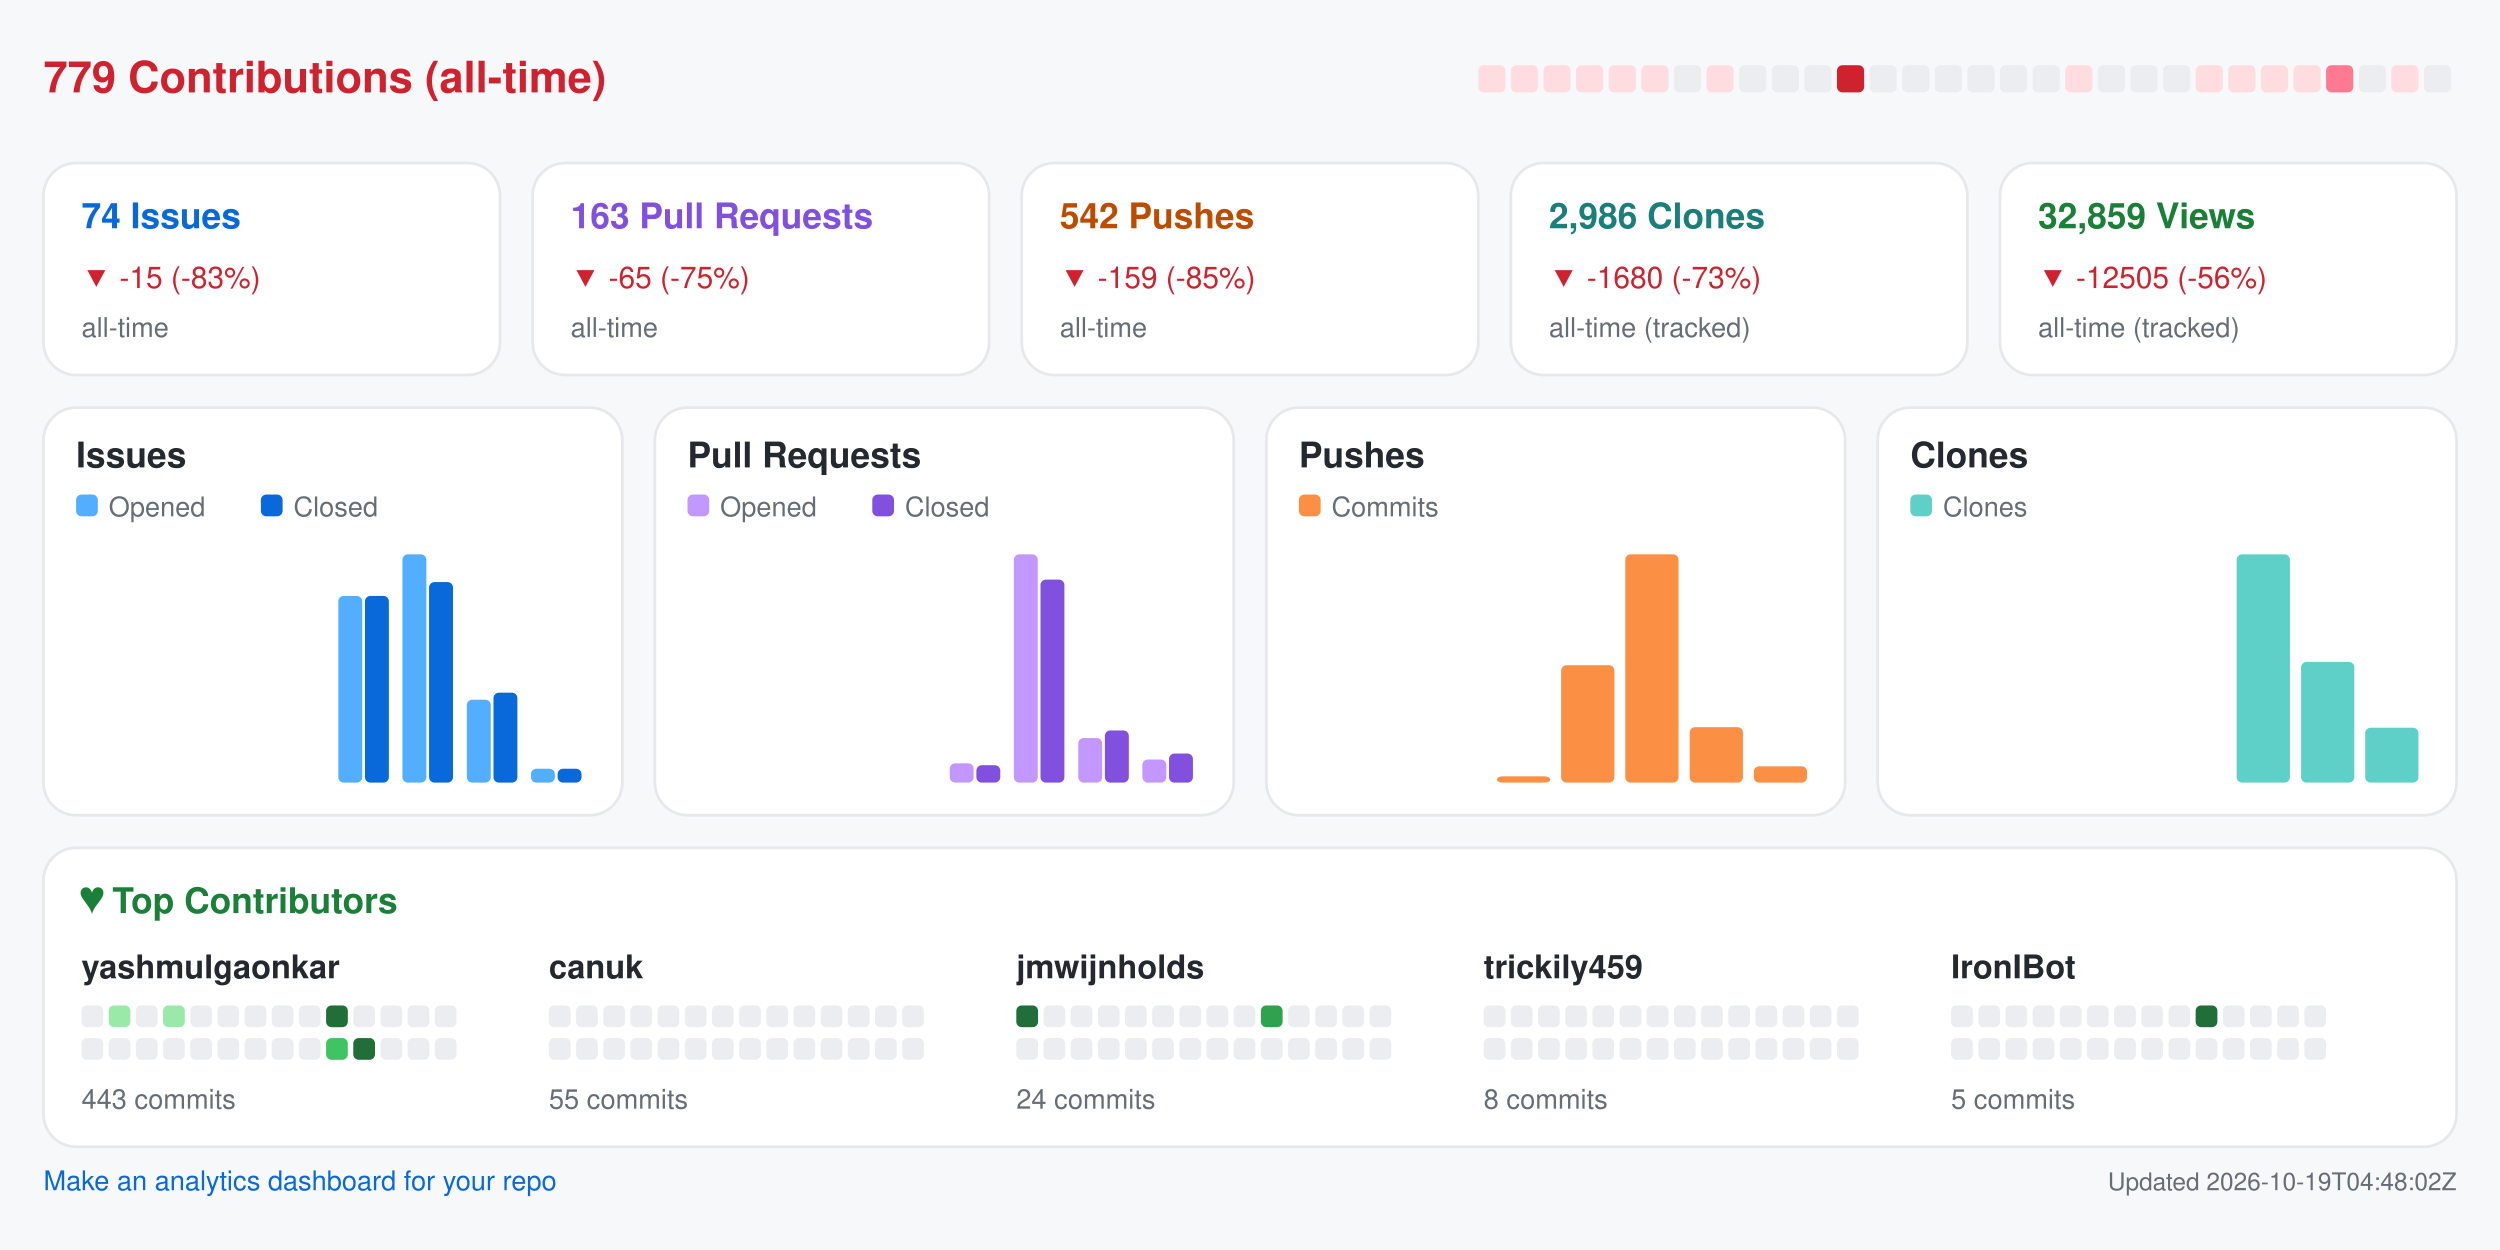
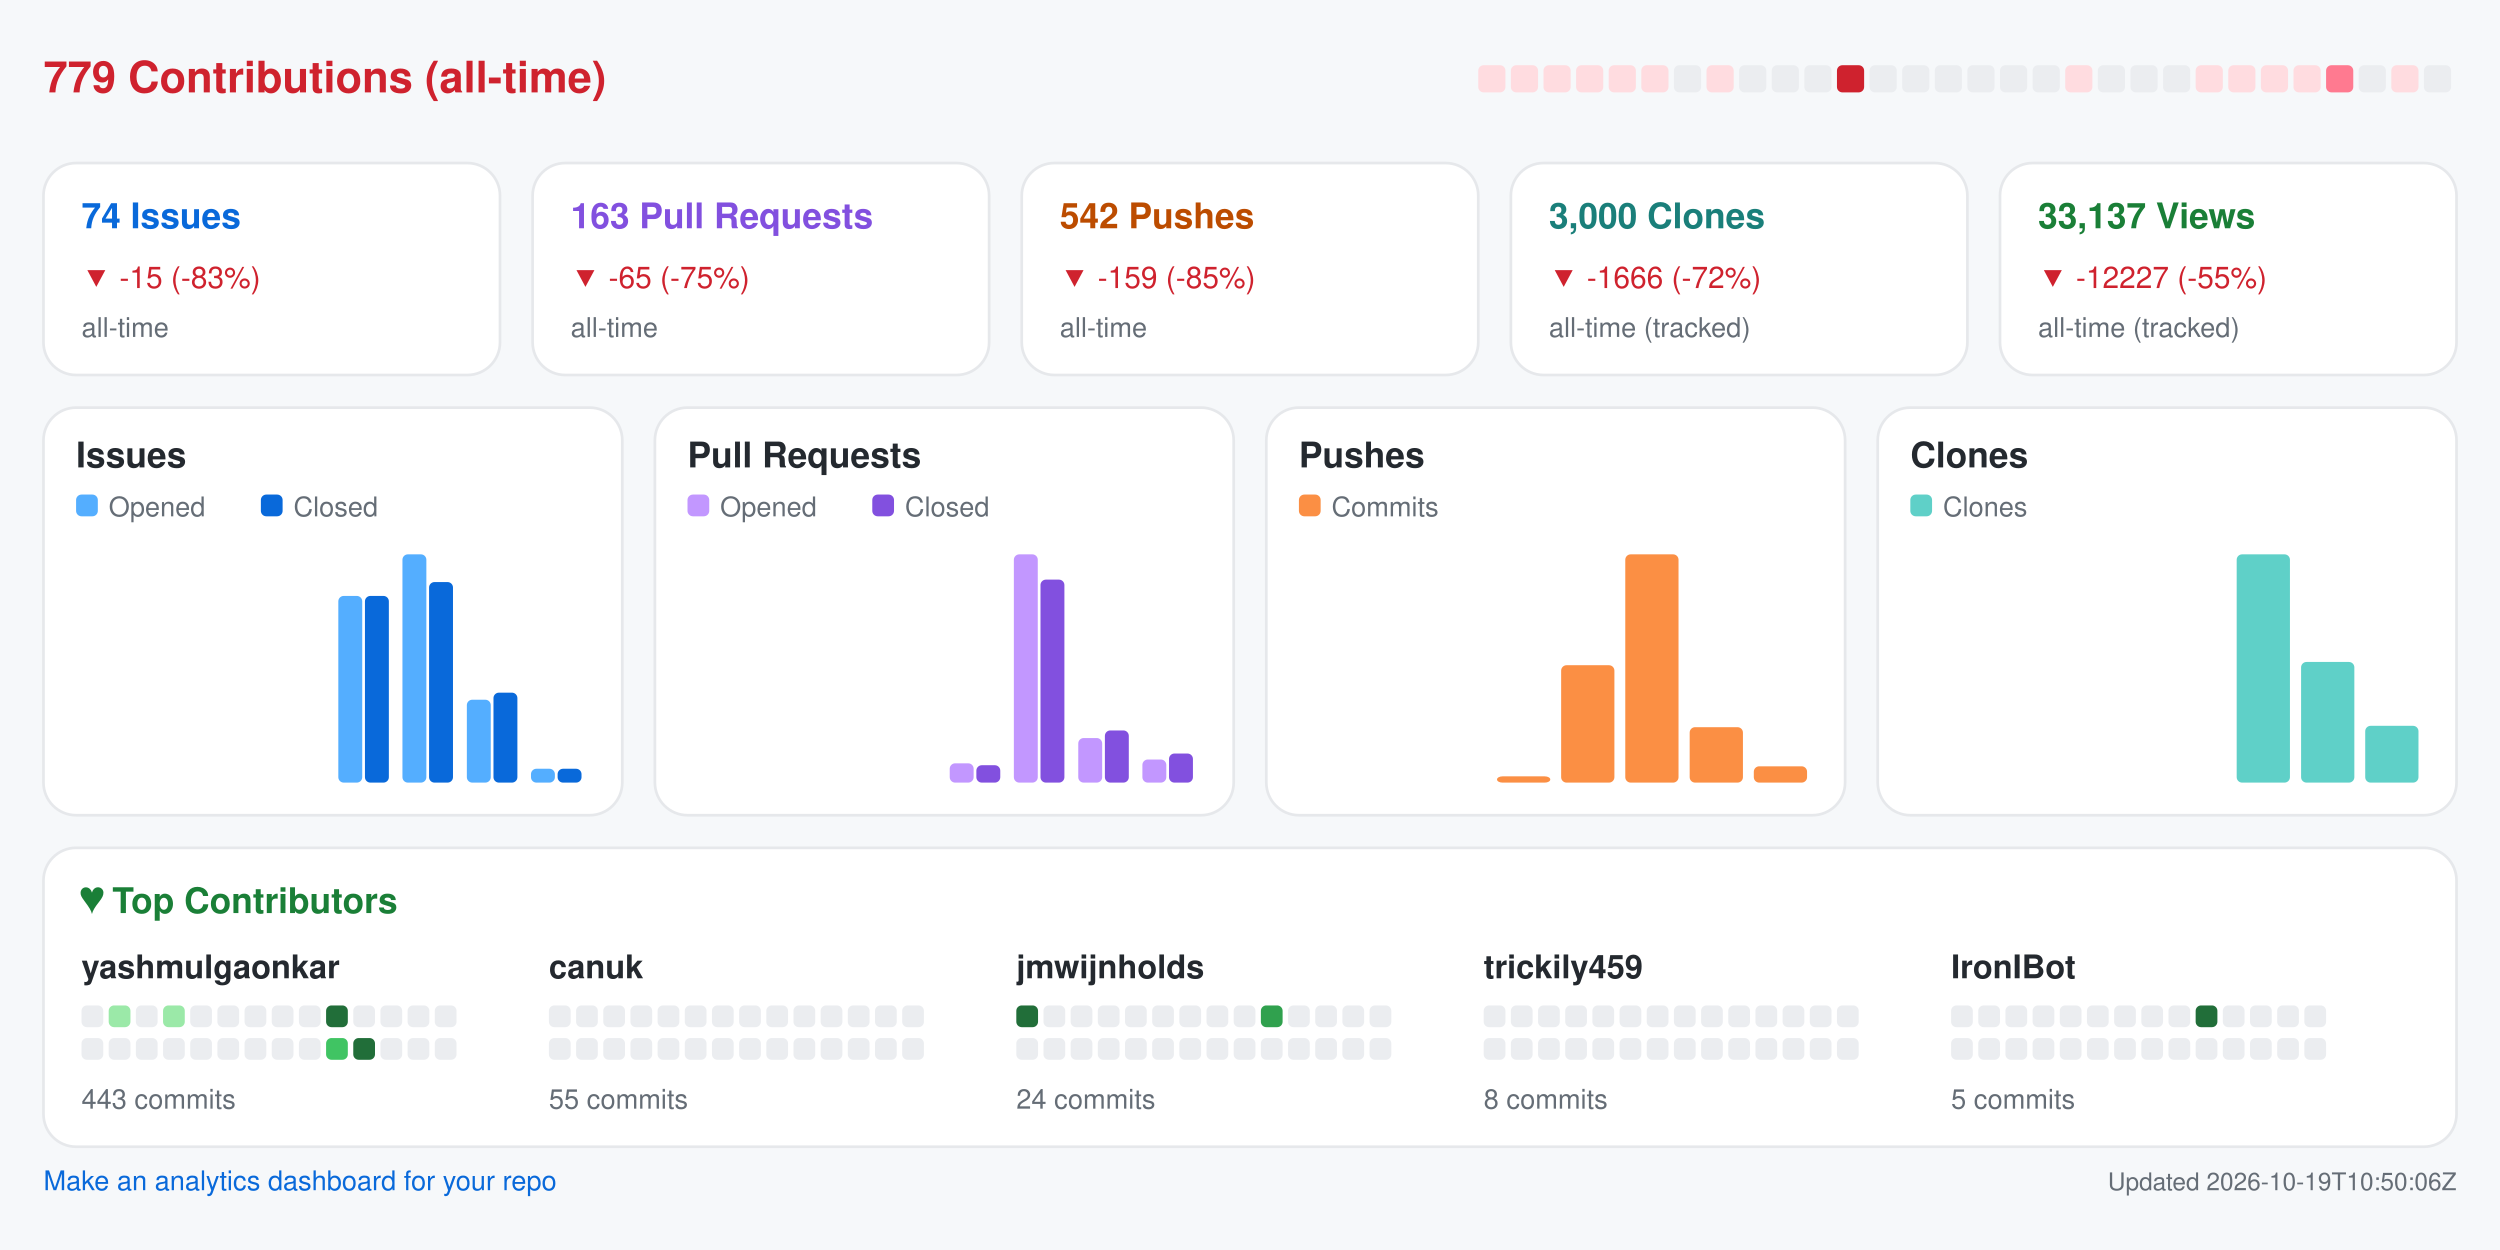
<svg xmlns="http://www.w3.org/2000/svg" width="920" height="460" viewBox="0 0 920 460" role="img" aria-label="Repository analytics for yashmulgaonkar/FlightScnr_Pi">
  <rect x="0.0" y="0.0" width="920.0" height="460.0" rx="0" fill="#f6f8fa" />
  <text x="16.0" y="34.0" fill="#cf222e" font-size="16" font-family="-apple-system,BlinkMacSystemFont,Segoe UI,Helvetica,Arial,sans-serif" font-weight="600" text-anchor="start">779 Contributions (all-time)</text>
  <rect x="544.0" y="24.0" width="10.0" height="10.0" rx="2" fill="#ffdce0" />
  <rect x="556.0" y="24.0" width="10.0" height="10.0" rx="2" fill="#ffdce0" />
  <rect x="568.0" y="24.0" width="10.0" height="10.0" rx="2" fill="#ffdce0" />
  <rect x="580.0" y="24.0" width="10.0" height="10.0" rx="2" fill="#ffdce0" />
  <rect x="592.0" y="24.0" width="10.0" height="10.0" rx="2" fill="#ffdce0" />
  <rect x="604.0" y="24.0" width="10.0" height="10.0" rx="2" fill="#ffdce0" />
  <rect x="616.0" y="24.0" width="10.0" height="10.0" rx="2" fill="#ebedf0" />
  <rect x="628.0" y="24.0" width="10.0" height="10.0" rx="2" fill="#ffdce0" />
  <rect x="640.0" y="24.0" width="10.0" height="10.0" rx="2" fill="#ebedf0" />
  <rect x="652.0" y="24.0" width="10.0" height="10.0" rx="2" fill="#ebedf0" />
  <rect x="664.0" y="24.0" width="10.0" height="10.0" rx="2" fill="#ebedf0" />
  <rect x="676.0" y="24.0" width="10.0" height="10.0" rx="2" fill="#cf222e" />
  <rect x="688.0" y="24.0" width="10.0" height="10.0" rx="2" fill="#ebedf0" />
  <rect x="700.0" y="24.0" width="10.0" height="10.0" rx="2" fill="#ebedf0" />
  <rect x="712.0" y="24.0" width="10.0" height="10.0" rx="2" fill="#ebedf0" />
  <rect x="724.0" y="24.0" width="10.0" height="10.0" rx="2" fill="#ebedf0" />
  <rect x="736.0" y="24.0" width="10.0" height="10.0" rx="2" fill="#ebedf0" />
  <rect x="748.0" y="24.0" width="10.0" height="10.0" rx="2" fill="#ebedf0" />
  <rect x="760.0" y="24.0" width="10.0" height="10.0" rx="2" fill="#ffdce0" />
  <rect x="772.0" y="24.0" width="10.0" height="10.0" rx="2" fill="#ebedf0" />
  <rect x="784.0" y="24.0" width="10.0" height="10.0" rx="2" fill="#ebedf0" />
  <rect x="796.0" y="24.0" width="10.0" height="10.0" rx="2" fill="#ebedf0" />
  <rect x="808.0" y="24.0" width="10.0" height="10.0" rx="2" fill="#ffdce0" />
  <rect x="820.0" y="24.0" width="10.0" height="10.0" rx="2" fill="#ffdce0" />
  <rect x="832.0" y="24.0" width="10.0" height="10.0" rx="2" fill="#ffdce0" />
  <rect x="844.0" y="24.0" width="10.0" height="10.0" rx="2" fill="#ffdce0" />
  <rect x="856.0" y="24.0" width="10.0" height="10.0" rx="2" fill="#ff7a90" />
  <rect x="868.0" y="24.0" width="10.0" height="10.0" rx="2" fill="#ebedf0" />
  <rect x="880.0" y="24.0" width="10.0" height="10.0" rx="2" fill="#ffdce0" />
  <rect x="892.0" y="24.0" width="10.0" height="10.0" rx="2" fill="#ebedf0" />
  <rect x="16.0" y="60.0" width="168.0" height="78.0" rx="12" fill="#ffffff" stroke="#e6e8eb" />
  <text x="30.0" y="84.0" fill="#0969da" font-size="13" font-family="-apple-system,BlinkMacSystemFont,Segoe UI,Helvetica,Arial,sans-serif" font-weight="600" text-anchor="start">74 Issues</text>
  <text x="30.0" y="106.0" fill="#cf222e" font-size="11" font-family="-apple-system,BlinkMacSystemFont,Segoe UI,Helvetica,Arial,sans-serif" font-weight="400" text-anchor="start">▼ -15 (-83%)</text>
  <text x="30.0" y="124.0" fill="#656d76" font-size="10" font-family="-apple-system,BlinkMacSystemFont,Segoe UI,Helvetica,Arial,sans-serif" font-weight="400" text-anchor="start">all-time</text>
  <rect x="196.0" y="60.0" width="168.0" height="78.0" rx="12" fill="#ffffff" stroke="#e6e8eb" />
  <text x="210.0" y="84.0" fill="#8250df" font-size="13" font-family="-apple-system,BlinkMacSystemFont,Segoe UI,Helvetica,Arial,sans-serif" font-weight="600" text-anchor="start">163 Pull Requests</text>
  <text x="210.0" y="106.0" fill="#cf222e" font-size="11" font-family="-apple-system,BlinkMacSystemFont,Segoe UI,Helvetica,Arial,sans-serif" font-weight="400" text-anchor="start">▼ -65 (-75%)</text>
  <text x="210.0" y="124.0" fill="#656d76" font-size="10" font-family="-apple-system,BlinkMacSystemFont,Segoe UI,Helvetica,Arial,sans-serif" font-weight="400" text-anchor="start">all-time</text>
  <rect x="376.0" y="60.0" width="168.0" height="78.0" rx="12" fill="#ffffff" stroke="#e6e8eb" />
  <text x="390.0" y="84.0" fill="#bc4c00" font-size="13" font-family="-apple-system,BlinkMacSystemFont,Segoe UI,Helvetica,Arial,sans-serif" font-weight="600" text-anchor="start">542 Pushes</text>
  <text x="390.0" y="106.0" fill="#cf222e" font-size="11" font-family="-apple-system,BlinkMacSystemFont,Segoe UI,Helvetica,Arial,sans-serif" font-weight="400" text-anchor="start">▼ -159 (-85%)</text>
  <text x="390.0" y="124.0" fill="#656d76" font-size="10" font-family="-apple-system,BlinkMacSystemFont,Segoe UI,Helvetica,Arial,sans-serif" font-weight="400" text-anchor="start">all-time</text>
  <rect x="556.0" y="60.0" width="168.0" height="78.0" rx="12" fill="#ffffff" stroke="#e6e8eb" />
-   <text x="570.0" y="84.0" fill="#1a7f7a" font-size="13" font-family="-apple-system,BlinkMacSystemFont,Segoe UI,Helvetica,Arial,sans-serif" font-weight="600" text-anchor="start">2,986 Clones</text>
-   <text x="570.0" y="106.0" fill="#cf222e" font-size="11" font-family="-apple-system,BlinkMacSystemFont,Segoe UI,Helvetica,Arial,sans-serif" font-weight="400" text-anchor="start">▼ -1680 (-73%)</text>
+   <text x="570.0" y="84.0" fill="#1a7f7a" font-size="13" font-family="-apple-system,BlinkMacSystemFont,Segoe UI,Helvetica,Arial,sans-serif" font-weight="600" text-anchor="start">3,000 Clones</text>
+   <text x="570.0" y="106.0" fill="#cf222e" font-size="11" font-family="-apple-system,BlinkMacSystemFont,Segoe UI,Helvetica,Arial,sans-serif" font-weight="400" text-anchor="start">▼ -1666 (-72%)</text>
  <text x="570.0" y="124.0" fill="#656d76" font-size="10" font-family="-apple-system,BlinkMacSystemFont,Segoe UI,Helvetica,Arial,sans-serif" font-weight="400" text-anchor="start">all-time (tracked)</text>
  <rect x="736.0" y="60.0" width="168.0" height="78.0" rx="12" fill="#ffffff" stroke="#e6e8eb" />
-   <text x="750.0" y="84.0" fill="#1a7f37" font-size="13" font-family="-apple-system,BlinkMacSystemFont,Segoe UI,Helvetica,Arial,sans-serif" font-weight="600" text-anchor="start">32,859 Views</text>
-   <text x="750.0" y="106.0" fill="#cf222e" font-size="11" font-family="-apple-system,BlinkMacSystemFont,Segoe UI,Helvetica,Arial,sans-serif" font-weight="400" text-anchor="start">▼ -12505 (-56%)</text>
+   <text x="750.0" y="84.0" fill="#1a7f37" font-size="13" font-family="-apple-system,BlinkMacSystemFont,Segoe UI,Helvetica,Arial,sans-serif" font-weight="600" text-anchor="start">33,137 Views</text>
+   <text x="750.0" y="106.0" fill="#cf222e" font-size="11" font-family="-apple-system,BlinkMacSystemFont,Segoe UI,Helvetica,Arial,sans-serif" font-weight="400" text-anchor="start">▼ -12227 (-55%)</text>
  <text x="750.0" y="124.0" fill="#656d76" font-size="10" font-family="-apple-system,BlinkMacSystemFont,Segoe UI,Helvetica,Arial,sans-serif" font-weight="400" text-anchor="start">all-time (tracked)</text>
  <rect x="16.0" y="150.0" width="213.0" height="150.0" rx="12" fill="#ffffff" stroke="#e6e8eb" />
  <text x="28.0" y="172.0" fill="#24292f" font-size="13" font-family="-apple-system,BlinkMacSystemFont,Segoe UI,Helvetica,Arial,sans-serif" font-weight="600" text-anchor="start">Issues</text>
  <rect x="28.0" y="182.0" width="8.0" height="8.0" rx="2" fill="#54aeff" />
  <text x="40.0" y="190.0" fill="#656d76" font-size="10" font-family="-apple-system,BlinkMacSystemFont,Segoe UI,Helvetica,Arial,sans-serif" font-weight="400" text-anchor="start">Opened</text>
  <rect x="96.0" y="182.0" width="8.0" height="8.0" rx="2" fill="#0969da" />
  <text x="108.0" y="190.0" fill="#656d76" font-size="10" font-family="-apple-system,BlinkMacSystemFont,Segoe UI,Helvetica,Arial,sans-serif" font-weight="400" text-anchor="start">Closed</text>
  <rect x="30.0" y="288.0" width="8.8" height="0.0" rx="2" fill="#54aeff" />
  <rect x="39.8" y="288.0" width="8.8" height="0.0" rx="2" fill="#0969da" />
  <rect x="53.6" y="288.0" width="8.8" height="0.0" rx="2" fill="#54aeff" />
  <rect x="63.4" y="288.0" width="8.8" height="0.0" rx="2" fill="#0969da" />
  <rect x="77.2" y="288.0" width="8.8" height="0.0" rx="2" fill="#54aeff" />
  <rect x="87.1" y="288.0" width="8.8" height="0.0" rx="2" fill="#0969da" />
  <rect x="100.9" y="288.0" width="8.8" height="0.0" rx="2" fill="#54aeff" />
  <rect x="110.7" y="288.0" width="8.8" height="0.0" rx="2" fill="#0969da" />
  <rect x="124.5" y="219.3" width="8.8" height="68.7" rx="2" fill="#54aeff" />
  <rect x="134.3" y="219.3" width="8.8" height="68.7" rx="2" fill="#0969da" />
  <rect x="148.1" y="204.0" width="8.8" height="84.0" rx="2" fill="#54aeff" />
  <rect x="157.9" y="214.2" width="8.8" height="73.8" rx="2" fill="#0969da" />
  <rect x="171.8" y="257.5" width="8.8" height="30.5" rx="2" fill="#54aeff" />
  <rect x="181.6" y="254.9" width="8.8" height="33.1" rx="2" fill="#0969da" />
  <rect x="195.4" y="282.9" width="8.8" height="5.1" rx="2" fill="#54aeff" />
  <rect x="205.2" y="282.9" width="8.8" height="5.1" rx="2" fill="#0969da" />
  <rect x="241.0" y="150.0" width="213.0" height="150.0" rx="12" fill="#ffffff" stroke="#e6e8eb" />
  <text x="253.0" y="172.0" fill="#24292f" font-size="13" font-family="-apple-system,BlinkMacSystemFont,Segoe UI,Helvetica,Arial,sans-serif" font-weight="600" text-anchor="start">Pull Requests</text>
  <rect x="253.0" y="182.0" width="8.0" height="8.0" rx="2" fill="#c297ff" />
  <text x="265.0" y="190.0" fill="#656d76" font-size="10" font-family="-apple-system,BlinkMacSystemFont,Segoe UI,Helvetica,Arial,sans-serif" font-weight="400" text-anchor="start">Opened</text>
  <rect x="321.0" y="182.0" width="8.0" height="8.0" rx="2" fill="#8250df" />
  <text x="333.0" y="190.0" fill="#656d76" font-size="10" font-family="-apple-system,BlinkMacSystemFont,Segoe UI,Helvetica,Arial,sans-serif" font-weight="400" text-anchor="start">Closed</text>
  <rect x="255.0" y="288.0" width="8.8" height="0.0" rx="2" fill="#c297ff" />
  <rect x="264.8" y="288.0" width="8.8" height="0.0" rx="2" fill="#8250df" />
  <rect x="278.6" y="288.0" width="8.8" height="0.0" rx="2" fill="#c297ff" />
  <rect x="288.4" y="288.0" width="8.8" height="0.0" rx="2" fill="#8250df" />
  <rect x="302.2" y="288.0" width="8.8" height="0.0" rx="2" fill="#c297ff" />
  <rect x="312.1" y="288.0" width="8.8" height="0.0" rx="2" fill="#8250df" />
  <rect x="325.9" y="288.0" width="8.8" height="0.0" rx="2" fill="#c297ff" />
  <rect x="335.7" y="288.0" width="8.8" height="0.0" rx="2" fill="#8250df" />
  <rect x="349.5" y="280.9" width="8.8" height="7.1" rx="2" fill="#c297ff" />
  <rect x="359.3" y="281.6" width="8.8" height="6.4" rx="2" fill="#8250df" />
  <rect x="373.1" y="204.0" width="8.8" height="84.0" rx="2" fill="#c297ff" />
  <rect x="382.9" y="213.3" width="8.8" height="74.7" rx="2" fill="#8250df" />
  <rect x="396.8" y="271.6" width="8.8" height="16.4" rx="2" fill="#c297ff" />
  <rect x="406.6" y="268.8" width="8.8" height="19.2" rx="2" fill="#8250df" />
  <rect x="420.4" y="279.5" width="8.8" height="8.5" rx="2" fill="#c297ff" />
  <rect x="430.2" y="277.3" width="8.8" height="10.7" rx="2" fill="#8250df" />
  <rect x="466.0" y="150.0" width="213.0" height="150.0" rx="12" fill="#ffffff" stroke="#e6e8eb" />
  <text x="478.0" y="172.0" fill="#24292f" font-size="13" font-family="-apple-system,BlinkMacSystemFont,Segoe UI,Helvetica,Arial,sans-serif" font-weight="600" text-anchor="start">Pushes</text>
  <rect x="478.0" y="182.0" width="8.0" height="8.0" rx="2" fill="#fb8f44" />
  <text x="490.0" y="190.0" fill="#656d76" font-size="10" font-family="-apple-system,BlinkMacSystemFont,Segoe UI,Helvetica,Arial,sans-serif" font-weight="400" text-anchor="start">Commits</text>
  <rect x="480.0" y="288.0" width="19.6" height="0.0" rx="2" fill="#fb8f44" />
  <rect x="503.6" y="288.0" width="19.6" height="0.0" rx="2" fill="#fb8f44" />
  <rect x="527.2" y="288.0" width="19.6" height="0.0" rx="2" fill="#fb8f44" />
  <rect x="550.9" y="285.7" width="19.6" height="2.3" rx="2" fill="#fb8f44" />
  <rect x="574.5" y="244.8" width="19.6" height="43.2" rx="2" fill="#fb8f44" />
  <rect x="598.1" y="204.0" width="19.6" height="84.0" rx="2" fill="#fb8f44" />
  <rect x="621.8" y="267.6" width="19.6" height="20.4" rx="2" fill="#fb8f44" />
  <rect x="645.4" y="282.0" width="19.6" height="6.0" rx="2" fill="#fb8f44" />
  <rect x="691.0" y="150.0" width="213.0" height="150.0" rx="12" fill="#ffffff" stroke="#e6e8eb" />
  <text x="703.0" y="172.0" fill="#24292f" font-size="13" font-family="-apple-system,BlinkMacSystemFont,Segoe UI,Helvetica,Arial,sans-serif" font-weight="600" text-anchor="start">Clones</text>
  <rect x="703.0" y="182.0" width="8.0" height="8.0" rx="2" fill="#5fd0c8" />
  <text x="715.0" y="190.0" fill="#656d76" font-size="10" font-family="-apple-system,BlinkMacSystemFont,Segoe UI,Helvetica,Arial,sans-serif" font-weight="400" text-anchor="start">Clones</text>
  <rect x="705.0" y="288.0" width="19.6" height="0.0" rx="2" fill="#5fd0c8" />
  <rect x="728.6" y="288.0" width="19.6" height="0.0" rx="2" fill="#5fd0c8" />
  <rect x="752.2" y="288.0" width="19.6" height="0.0" rx="2" fill="#5fd0c8" />
  <rect x="775.9" y="288.0" width="19.6" height="0.0" rx="2" fill="#5fd0c8" />
  <rect x="799.5" y="288.0" width="19.6" height="0.0" rx="2" fill="#5fd0c8" />
  <rect x="823.1" y="204.0" width="19.6" height="84.0" rx="2" fill="#5fd0c8" />
  <rect x="846.8" y="243.6" width="19.6" height="44.4" rx="2" fill="#5fd0c8" />
-   <rect x="870.4" y="267.8" width="19.6" height="20.2" rx="2" fill="#5fd0c8" />
+   <rect x="870.4" y="267.1" width="19.6" height="20.9" rx="2" fill="#5fd0c8" />
  <rect x="16.0" y="312.0" width="888.0" height="110.0" rx="12" fill="#ffffff" stroke="#e6e8eb" />
  <text x="30.0" y="336.0" fill="#1a7f37" font-size="13" font-family="-apple-system,BlinkMacSystemFont,Segoe UI,Helvetica,Arial,sans-serif" font-weight="600" text-anchor="start">♥  Top Contributors</text>
  <text x="30.0" y="360.0" fill="#24292f" font-size="12" font-family="-apple-system,BlinkMacSystemFont,Segoe UI,Helvetica,Arial,sans-serif" font-weight="600" text-anchor="start">yashmulgaonkar</text>
  <rect x="30.0" y="370.0" width="8.0" height="8.0" rx="2" fill="#ebedf0" />
  <rect x="40.0" y="370.0" width="8.0" height="8.0" rx="2" fill="#9be9a8" />
  <rect x="50.0" y="370.0" width="8.0" height="8.0" rx="2" fill="#ebedf0" />
  <rect x="60.0" y="370.0" width="8.0" height="8.0" rx="2" fill="#9be9a8" />
  <rect x="70.0" y="370.0" width="8.0" height="8.0" rx="2" fill="#ebedf0" />
  <rect x="80.0" y="370.0" width="8.0" height="8.0" rx="2" fill="#ebedf0" />
  <rect x="90.0" y="370.0" width="8.0" height="8.0" rx="2" fill="#ebedf0" />
  <rect x="100.0" y="370.0" width="8.0" height="8.0" rx="2" fill="#ebedf0" />
  <rect x="110.0" y="370.0" width="8.0" height="8.0" rx="2" fill="#ebedf0" />
  <rect x="120.0" y="370.0" width="8.0" height="8.0" rx="2" fill="#216e39" />
  <rect x="130.0" y="370.0" width="8.0" height="8.0" rx="2" fill="#ebedf0" />
  <rect x="140.0" y="370.0" width="8.0" height="8.0" rx="2" fill="#ebedf0" />
  <rect x="150.0" y="370.0" width="8.0" height="8.0" rx="2" fill="#ebedf0" />
  <rect x="160.0" y="370.0" width="8.0" height="8.0" rx="2" fill="#ebedf0" />
  <rect x="30.0" y="382.0" width="8.0" height="8.0" rx="2" fill="#ebedf0" />
  <rect x="40.0" y="382.0" width="8.0" height="8.0" rx="2" fill="#ebedf0" />
  <rect x="50.0" y="382.0" width="8.0" height="8.0" rx="2" fill="#ebedf0" />
  <rect x="60.0" y="382.0" width="8.0" height="8.0" rx="2" fill="#ebedf0" />
  <rect x="70.0" y="382.0" width="8.0" height="8.0" rx="2" fill="#ebedf0" />
  <rect x="80.0" y="382.0" width="8.0" height="8.0" rx="2" fill="#ebedf0" />
  <rect x="90.0" y="382.0" width="8.0" height="8.0" rx="2" fill="#ebedf0" />
  <rect x="100.0" y="382.0" width="8.0" height="8.0" rx="2" fill="#ebedf0" />
  <rect x="110.0" y="382.0" width="8.0" height="8.0" rx="2" fill="#ebedf0" />
  <rect x="120.0" y="382.0" width="8.0" height="8.0" rx="2" fill="#40c463" />
  <rect x="130.0" y="382.0" width="8.0" height="8.0" rx="2" fill="#216e39" />
  <rect x="140.0" y="382.0" width="8.0" height="8.0" rx="2" fill="#ebedf0" />
  <rect x="150.0" y="382.0" width="8.0" height="8.0" rx="2" fill="#ebedf0" />
  <rect x="160.0" y="382.0" width="8.0" height="8.0" rx="2" fill="#ebedf0" />
  <text x="30.0" y="408.0" fill="#656d76" font-size="10" font-family="-apple-system,BlinkMacSystemFont,Segoe UI,Helvetica,Arial,sans-serif" font-weight="400" text-anchor="start">443 commits</text>
  <text x="202.0" y="360.0" fill="#24292f" font-size="12" font-family="-apple-system,BlinkMacSystemFont,Segoe UI,Helvetica,Arial,sans-serif" font-weight="600" text-anchor="start">canuk</text>
  <rect x="202.0" y="370.0" width="8.0" height="8.0" rx="2" fill="#ebedf0" />
  <rect x="212.0" y="370.0" width="8.0" height="8.0" rx="2" fill="#ebedf0" />
  <rect x="222.0" y="370.0" width="8.0" height="8.0" rx="2" fill="#ebedf0" />
  <rect x="232.0" y="370.0" width="8.0" height="8.0" rx="2" fill="#ebedf0" />
  <rect x="242.0" y="370.0" width="8.0" height="8.0" rx="2" fill="#ebedf0" />
  <rect x="252.0" y="370.0" width="8.0" height="8.0" rx="2" fill="#ebedf0" />
  <rect x="262.0" y="370.0" width="8.0" height="8.0" rx="2" fill="#ebedf0" />
  <rect x="272.0" y="370.0" width="8.0" height="8.0" rx="2" fill="#ebedf0" />
  <rect x="282.0" y="370.0" width="8.0" height="8.0" rx="2" fill="#ebedf0" />
  <rect x="292.0" y="370.0" width="8.0" height="8.0" rx="2" fill="#ebedf0" />
  <rect x="302.0" y="370.0" width="8.0" height="8.0" rx="2" fill="#ebedf0" />
  <rect x="312.0" y="370.0" width="8.0" height="8.0" rx="2" fill="#ebedf0" />
  <rect x="322.0" y="370.0" width="8.0" height="8.0" rx="2" fill="#ebedf0" />
  <rect x="332.0" y="370.0" width="8.0" height="8.0" rx="2" fill="#ebedf0" />
  <rect x="202.0" y="382.0" width="8.0" height="8.0" rx="2" fill="#ebedf0" />
  <rect x="212.0" y="382.0" width="8.0" height="8.0" rx="2" fill="#ebedf0" />
  <rect x="222.0" y="382.0" width="8.0" height="8.0" rx="2" fill="#ebedf0" />
  <rect x="232.0" y="382.0" width="8.0" height="8.0" rx="2" fill="#ebedf0" />
  <rect x="242.0" y="382.0" width="8.0" height="8.0" rx="2" fill="#ebedf0" />
  <rect x="252.0" y="382.0" width="8.0" height="8.0" rx="2" fill="#ebedf0" />
  <rect x="262.0" y="382.0" width="8.0" height="8.0" rx="2" fill="#ebedf0" />
  <rect x="272.0" y="382.0" width="8.0" height="8.0" rx="2" fill="#ebedf0" />
  <rect x="282.0" y="382.0" width="8.0" height="8.0" rx="2" fill="#ebedf0" />
  <rect x="292.0" y="382.0" width="8.0" height="8.0" rx="2" fill="#ebedf0" />
  <rect x="302.0" y="382.0" width="8.0" height="8.0" rx="2" fill="#ebedf0" />
  <rect x="312.0" y="382.0" width="8.0" height="8.0" rx="2" fill="#ebedf0" />
  <rect x="322.0" y="382.0" width="8.0" height="8.0" rx="2" fill="#ebedf0" />
  <rect x="332.0" y="382.0" width="8.0" height="8.0" rx="2" fill="#ebedf0" />
  <text x="202.0" y="408.0" fill="#656d76" font-size="10" font-family="-apple-system,BlinkMacSystemFont,Segoe UI,Helvetica,Arial,sans-serif" font-weight="400" text-anchor="start">55 commits</text>
  <text x="374.0" y="360.0" fill="#24292f" font-size="12" font-family="-apple-system,BlinkMacSystemFont,Segoe UI,Helvetica,Arial,sans-serif" font-weight="600" text-anchor="start">jmwijnholds</text>
  <rect x="374.0" y="370.0" width="8.0" height="8.0" rx="2" fill="#216e39" />
  <rect x="384.0" y="370.0" width="8.0" height="8.0" rx="2" fill="#ebedf0" />
  <rect x="394.0" y="370.0" width="8.0" height="8.0" rx="2" fill="#ebedf0" />
  <rect x="404.0" y="370.0" width="8.0" height="8.0" rx="2" fill="#ebedf0" />
  <rect x="414.0" y="370.0" width="8.0" height="8.0" rx="2" fill="#ebedf0" />
  <rect x="424.0" y="370.0" width="8.0" height="8.0" rx="2" fill="#ebedf0" />
  <rect x="434.0" y="370.0" width="8.0" height="8.0" rx="2" fill="#ebedf0" />
  <rect x="444.0" y="370.0" width="8.0" height="8.0" rx="2" fill="#ebedf0" />
  <rect x="454.0" y="370.0" width="8.0" height="8.0" rx="2" fill="#ebedf0" />
  <rect x="464.0" y="370.0" width="8.0" height="8.0" rx="2" fill="#30a14e" />
  <rect x="474.0" y="370.0" width="8.0" height="8.0" rx="2" fill="#ebedf0" />
  <rect x="484.0" y="370.0" width="8.0" height="8.0" rx="2" fill="#ebedf0" />
  <rect x="494.0" y="370.0" width="8.0" height="8.0" rx="2" fill="#ebedf0" />
  <rect x="504.0" y="370.0" width="8.0" height="8.0" rx="2" fill="#ebedf0" />
  <rect x="374.0" y="382.0" width="8.0" height="8.0" rx="2" fill="#ebedf0" />
  <rect x="384.0" y="382.0" width="8.0" height="8.0" rx="2" fill="#ebedf0" />
  <rect x="394.0" y="382.0" width="8.0" height="8.0" rx="2" fill="#ebedf0" />
  <rect x="404.0" y="382.0" width="8.0" height="8.0" rx="2" fill="#ebedf0" />
  <rect x="414.0" y="382.0" width="8.0" height="8.0" rx="2" fill="#ebedf0" />
  <rect x="424.0" y="382.0" width="8.0" height="8.0" rx="2" fill="#ebedf0" />
  <rect x="434.0" y="382.0" width="8.0" height="8.0" rx="2" fill="#ebedf0" />
  <rect x="444.0" y="382.0" width="8.0" height="8.0" rx="2" fill="#ebedf0" />
  <rect x="454.0" y="382.0" width="8.0" height="8.0" rx="2" fill="#ebedf0" />
  <rect x="464.0" y="382.0" width="8.0" height="8.0" rx="2" fill="#ebedf0" />
  <rect x="474.0" y="382.0" width="8.0" height="8.0" rx="2" fill="#ebedf0" />
  <rect x="484.0" y="382.0" width="8.0" height="8.0" rx="2" fill="#ebedf0" />
  <rect x="494.0" y="382.0" width="8.0" height="8.0" rx="2" fill="#ebedf0" />
  <rect x="504.0" y="382.0" width="8.0" height="8.0" rx="2" fill="#ebedf0" />
  <text x="374.0" y="408.0" fill="#656d76" font-size="10" font-family="-apple-system,BlinkMacSystemFont,Segoe UI,Helvetica,Arial,sans-serif" font-weight="400" text-anchor="start">24 commits</text>
  <text x="546.0" y="360.0" fill="#24292f" font-size="12" font-family="-apple-system,BlinkMacSystemFont,Segoe UI,Helvetica,Arial,sans-serif" font-weight="600" text-anchor="start">trickily459</text>
  <rect x="546.0" y="370.0" width="8.0" height="8.0" rx="2" fill="#ebedf0" />
  <rect x="556.0" y="370.0" width="8.0" height="8.0" rx="2" fill="#ebedf0" />
  <rect x="566.0" y="370.0" width="8.0" height="8.0" rx="2" fill="#ebedf0" />
  <rect x="576.0" y="370.0" width="8.0" height="8.0" rx="2" fill="#ebedf0" />
  <rect x="586.0" y="370.0" width="8.0" height="8.0" rx="2" fill="#ebedf0" />
  <rect x="596.0" y="370.0" width="8.0" height="8.0" rx="2" fill="#ebedf0" />
  <rect x="606.0" y="370.0" width="8.0" height="8.0" rx="2" fill="#ebedf0" />
  <rect x="616.0" y="370.0" width="8.0" height="8.0" rx="2" fill="#ebedf0" />
  <rect x="626.0" y="370.0" width="8.0" height="8.0" rx="2" fill="#ebedf0" />
  <rect x="636.0" y="370.0" width="8.0" height="8.0" rx="2" fill="#ebedf0" />
  <rect x="646.0" y="370.0" width="8.0" height="8.0" rx="2" fill="#ebedf0" />
  <rect x="656.0" y="370.0" width="8.0" height="8.0" rx="2" fill="#ebedf0" />
  <rect x="666.0" y="370.0" width="8.0" height="8.0" rx="2" fill="#ebedf0" />
  <rect x="676.0" y="370.0" width="8.0" height="8.0" rx="2" fill="#ebedf0" />
  <rect x="546.0" y="382.0" width="8.0" height="8.0" rx="2" fill="#ebedf0" />
  <rect x="556.0" y="382.0" width="8.0" height="8.0" rx="2" fill="#ebedf0" />
  <rect x="566.0" y="382.0" width="8.0" height="8.0" rx="2" fill="#ebedf0" />
  <rect x="576.0" y="382.0" width="8.0" height="8.0" rx="2" fill="#ebedf0" />
  <rect x="586.0" y="382.0" width="8.0" height="8.0" rx="2" fill="#ebedf0" />
  <rect x="596.0" y="382.0" width="8.0" height="8.0" rx="2" fill="#ebedf0" />
  <rect x="606.0" y="382.0" width="8.0" height="8.0" rx="2" fill="#ebedf0" />
  <rect x="616.0" y="382.0" width="8.0" height="8.0" rx="2" fill="#ebedf0" />
  <rect x="626.0" y="382.0" width="8.0" height="8.0" rx="2" fill="#ebedf0" />
  <rect x="636.0" y="382.0" width="8.0" height="8.0" rx="2" fill="#ebedf0" />
  <rect x="646.0" y="382.0" width="8.0" height="8.0" rx="2" fill="#ebedf0" />
  <rect x="656.0" y="382.0" width="8.0" height="8.0" rx="2" fill="#ebedf0" />
  <rect x="666.0" y="382.0" width="8.0" height="8.0" rx="2" fill="#ebedf0" />
  <rect x="676.0" y="382.0" width="8.0" height="8.0" rx="2" fill="#ebedf0" />
  <text x="546.0" y="408.0" fill="#656d76" font-size="10" font-family="-apple-system,BlinkMacSystemFont,Segoe UI,Helvetica,Arial,sans-serif" font-weight="400" text-anchor="start">8 commits</text>
  <text x="718.0" y="360.0" fill="#24292f" font-size="12" font-family="-apple-system,BlinkMacSystemFont,Segoe UI,Helvetica,Arial,sans-serif" font-weight="600" text-anchor="start">IronIBot</text>
  <rect x="718.0" y="370.0" width="8.0" height="8.0" rx="2" fill="#ebedf0" />
  <rect x="728.0" y="370.0" width="8.0" height="8.0" rx="2" fill="#ebedf0" />
  <rect x="738.0" y="370.0" width="8.0" height="8.0" rx="2" fill="#ebedf0" />
  <rect x="748.0" y="370.0" width="8.0" height="8.0" rx="2" fill="#ebedf0" />
  <rect x="758.0" y="370.0" width="8.0" height="8.0" rx="2" fill="#ebedf0" />
  <rect x="768.0" y="370.0" width="8.0" height="8.0" rx="2" fill="#ebedf0" />
  <rect x="778.0" y="370.0" width="8.0" height="8.0" rx="2" fill="#ebedf0" />
  <rect x="788.0" y="370.0" width="8.0" height="8.0" rx="2" fill="#ebedf0" />
  <rect x="798.0" y="370.0" width="8.0" height="8.0" rx="2" fill="#ebedf0" />
  <rect x="808.0" y="370.0" width="8.0" height="8.0" rx="2" fill="#216e39" />
  <rect x="818.0" y="370.0" width="8.0" height="8.0" rx="2" fill="#ebedf0" />
  <rect x="828.0" y="370.0" width="8.0" height="8.0" rx="2" fill="#ebedf0" />
  <rect x="838.0" y="370.0" width="8.0" height="8.0" rx="2" fill="#ebedf0" />
  <rect x="848.0" y="370.0" width="8.0" height="8.0" rx="2" fill="#ebedf0" />
  <rect x="718.0" y="382.0" width="8.0" height="8.0" rx="2" fill="#ebedf0" />
  <rect x="728.0" y="382.0" width="8.0" height="8.0" rx="2" fill="#ebedf0" />
  <rect x="738.0" y="382.0" width="8.0" height="8.0" rx="2" fill="#ebedf0" />
  <rect x="748.0" y="382.0" width="8.0" height="8.0" rx="2" fill="#ebedf0" />
  <rect x="758.0" y="382.0" width="8.0" height="8.0" rx="2" fill="#ebedf0" />
  <rect x="768.0" y="382.0" width="8.0" height="8.0" rx="2" fill="#ebedf0" />
  <rect x="778.0" y="382.0" width="8.0" height="8.0" rx="2" fill="#ebedf0" />
  <rect x="788.0" y="382.0" width="8.0" height="8.0" rx="2" fill="#ebedf0" />
  <rect x="798.0" y="382.0" width="8.0" height="8.0" rx="2" fill="#ebedf0" />
  <rect x="808.0" y="382.0" width="8.0" height="8.0" rx="2" fill="#ebedf0" />
  <rect x="818.0" y="382.0" width="8.0" height="8.0" rx="2" fill="#ebedf0" />
  <rect x="828.0" y="382.0" width="8.0" height="8.0" rx="2" fill="#ebedf0" />
  <rect x="838.0" y="382.0" width="8.0" height="8.0" rx="2" fill="#ebedf0" />
  <rect x="848.0" y="382.0" width="8.0" height="8.0" rx="2" fill="#ebedf0" />
  <text x="718.0" y="408.0" fill="#656d76" font-size="10" font-family="-apple-system,BlinkMacSystemFont,Segoe UI,Helvetica,Arial,sans-serif" font-weight="400" text-anchor="start">5 commits</text>
  <a href="https://github.com/yashmulgaonkar/repo-analytics" target="_blank" rel="noopener noreferrer">
    <text x="16.0" y="438.0" fill="#0969da" font-size="10" font-family="-apple-system,BlinkMacSystemFont,Segoe UI,Helvetica,Arial,sans-serif" font-weight="400" text-anchor="start">Make an analytics dashboard for your repo</text>
  </a>
-   <text x="904.0" y="438.0" fill="#656d76" font-size="9" font-family="-apple-system,BlinkMacSystemFont,Segoe UI,Helvetica,Arial,sans-serif" font-weight="400" text-anchor="end">Updated 2026-10-19T04:48:02Z</text>
+   <text x="904.0" y="438.0" fill="#656d76" font-size="9" font-family="-apple-system,BlinkMacSystemFont,Segoe UI,Helvetica,Arial,sans-serif" font-weight="400" text-anchor="end">Updated 2026-10-19T10:50:06Z</text>
</svg>
